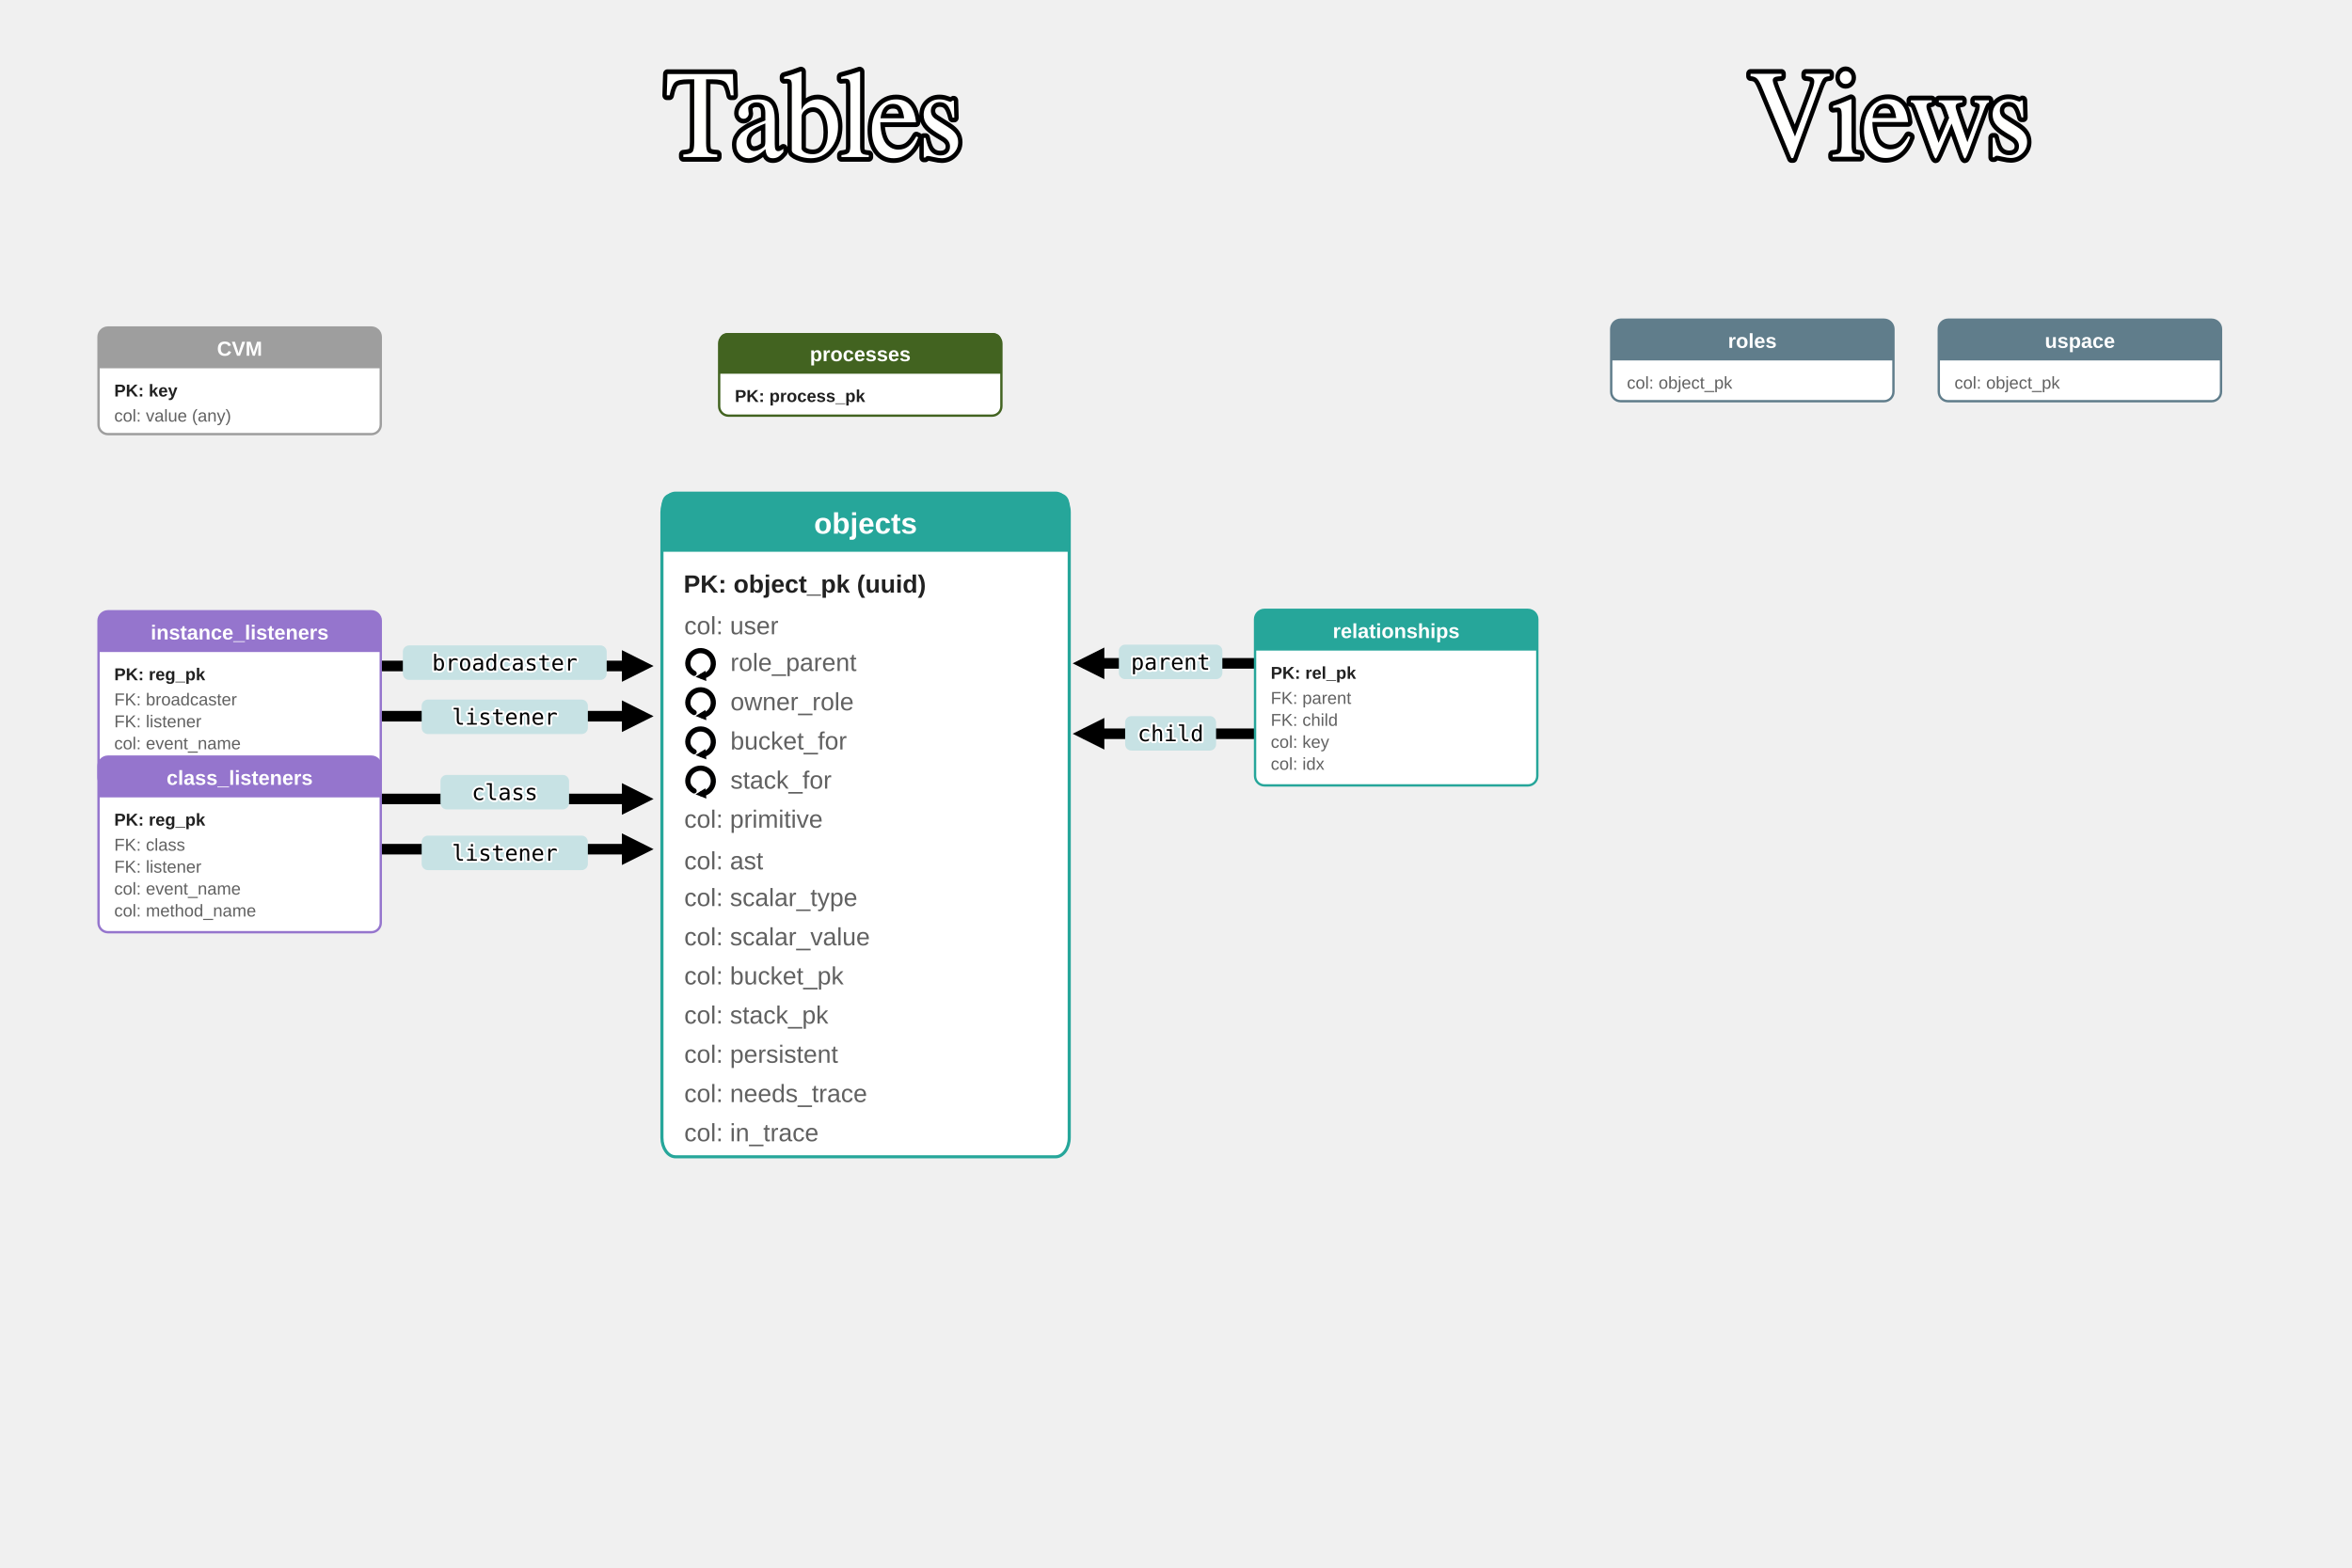
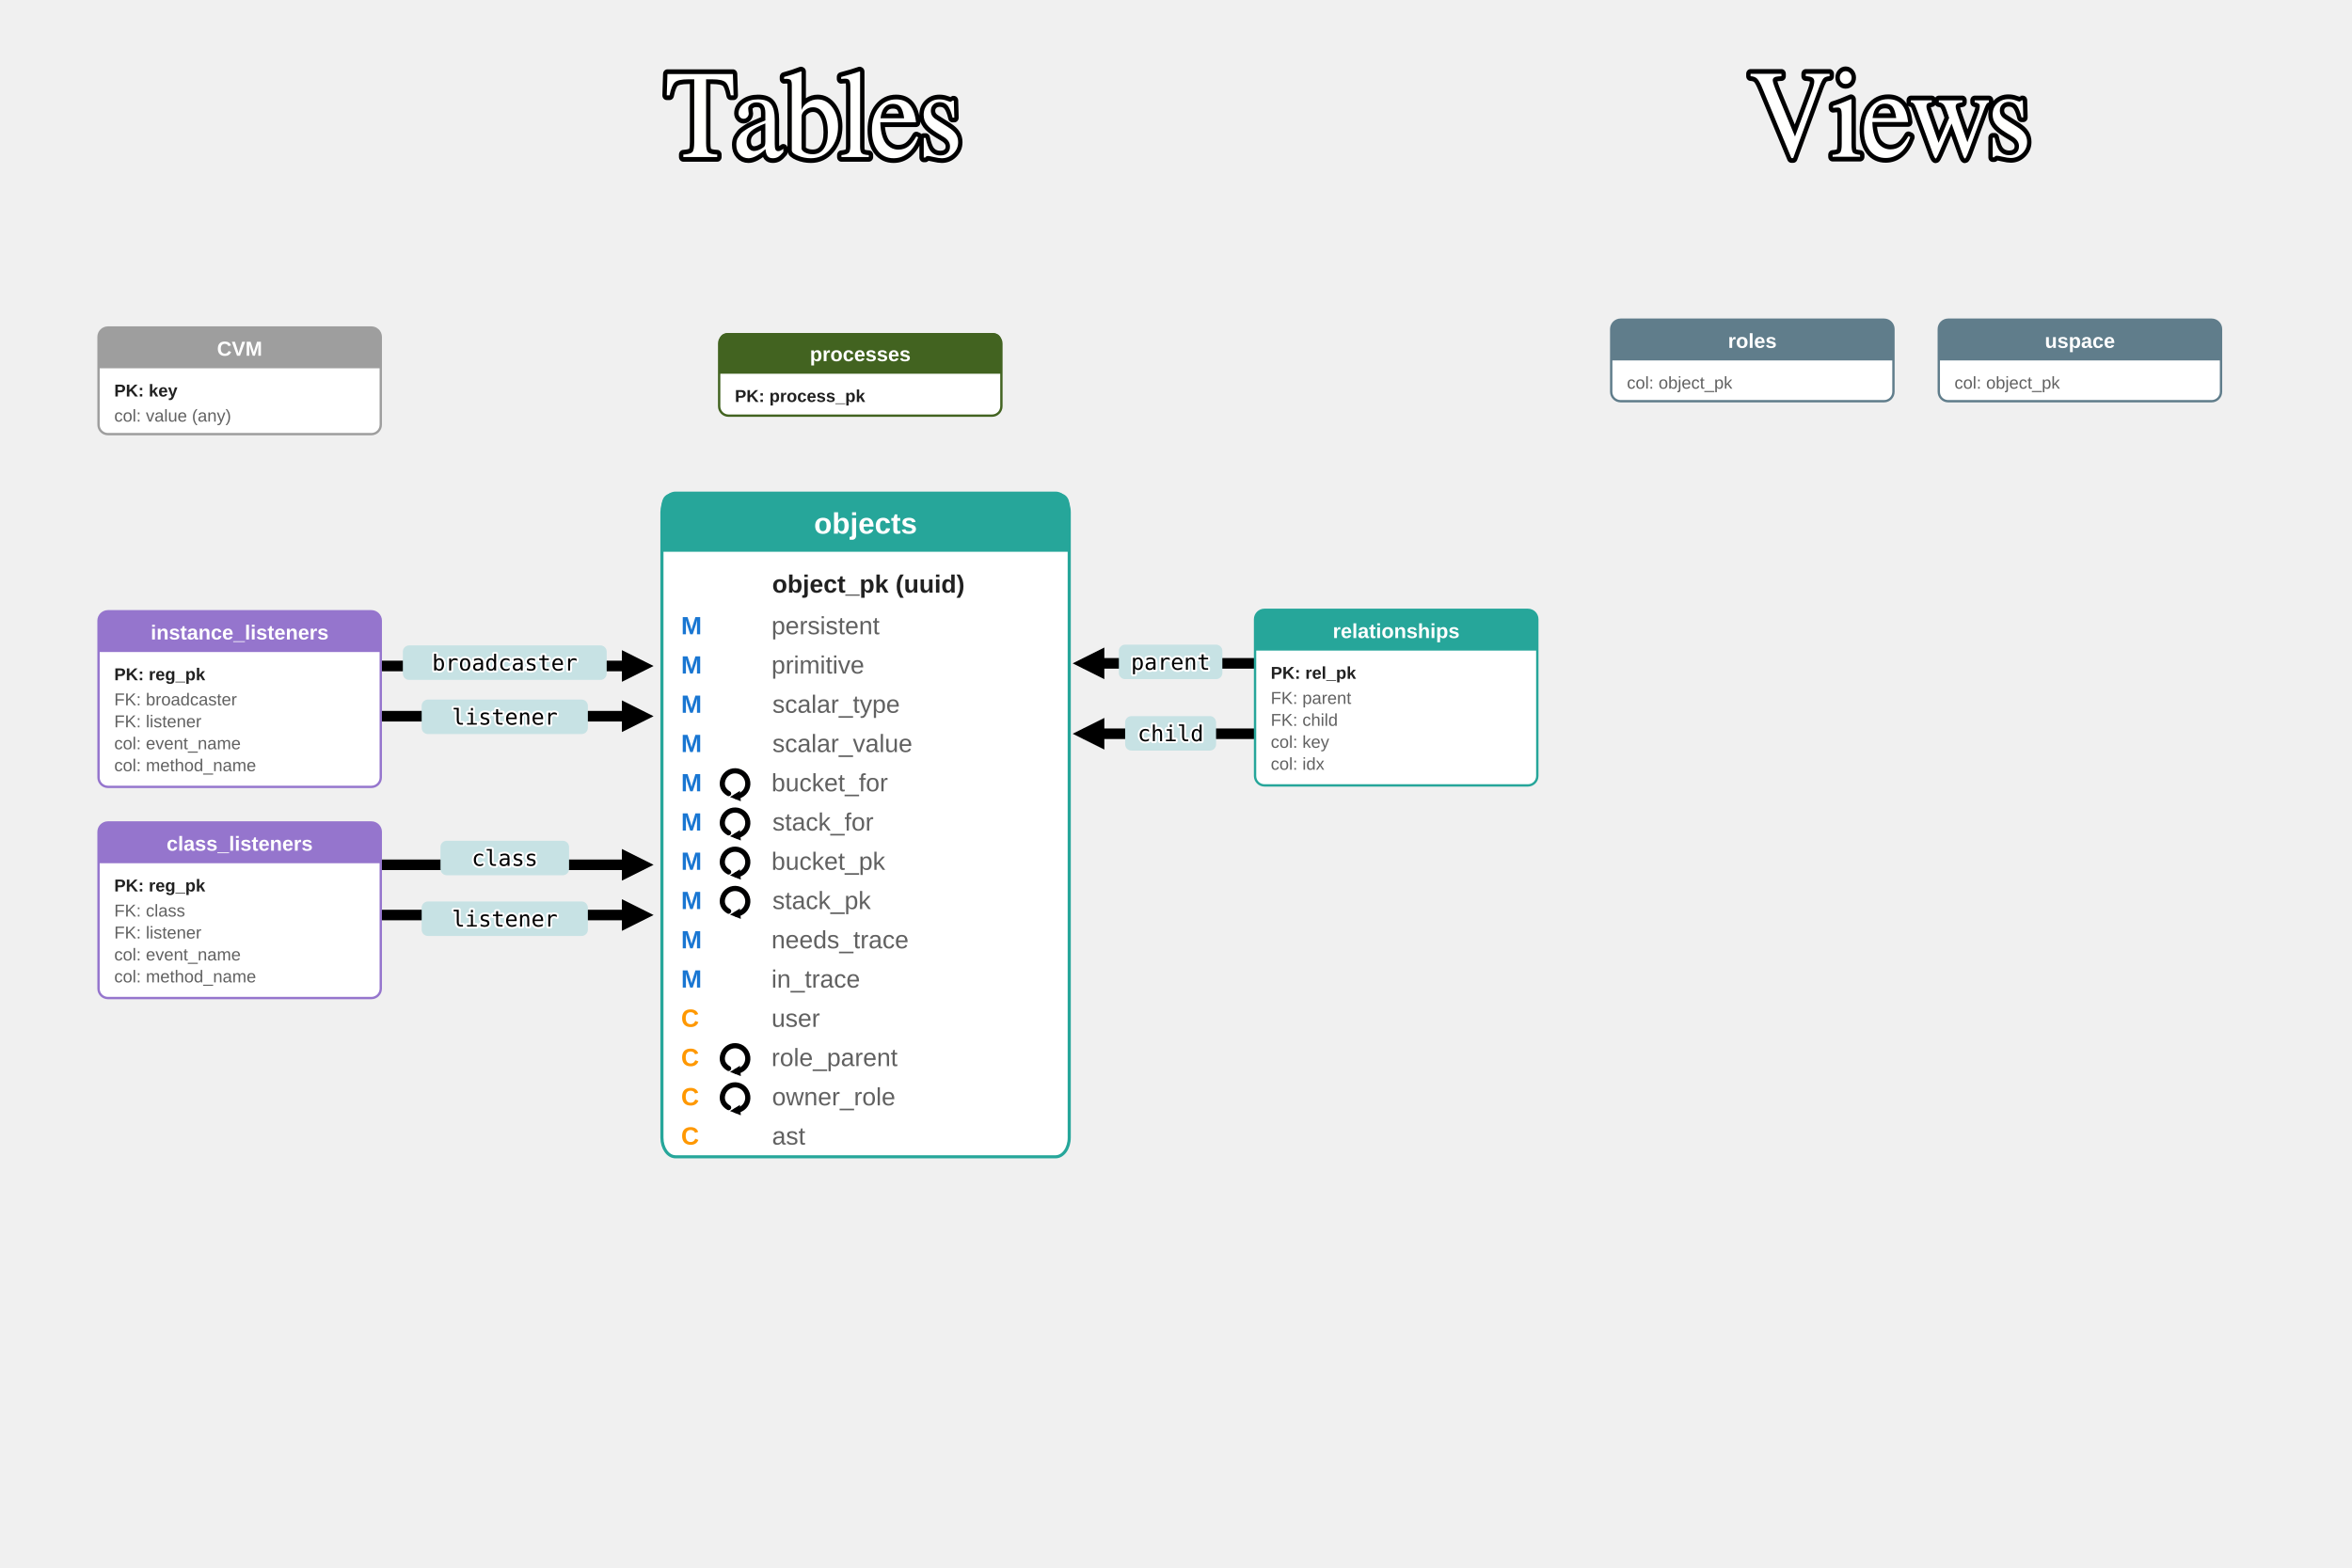
<svg xmlns="http://www.w3.org/2000/svg" viewBox="0 0 1500 1000" width="1500" role="img" aria-label="CVM entity-relationship diagram. Ten tables grouped into: CVM marker (gray), object graph (objects and relationships, teal), listeners (instance_listeners and class_listeners, purple), execution (processes and frames, green), and frame-attached (frame_locals, frame_delegations, frame_ambers, orange). Foreign keys drawn as curved gray lines with arrowheads. Self-referential foreign keys are noted with (self) inside the table." version="1.1" id="svg707" height="1000">
  <defs id="defs493">
    <rect x="203.55" y="24.605" width="191.336" height="57.926" id="rect396" />
    <marker id="fk-arrow" viewBox="0 0 10 10" refX="6" refY="5" markerWidth="3" markerHeight="3" orient="auto" preserveAspectRatio="xMidYMid">
      <path d="M 0,0 10,5 0,10 Z" fill="context-stroke" id="path13238" />
    </marker>
    <style type="text/css" id="style14617">
      .fk-arrow {
        fill: none;
        stroke: #000000;
        stroke-width: 6.735;
        stroke-linecap: round;
        stroke-linejoin: round;
        marker-end: url(#fk-arrow);
        paint-order: stroke fill markers;
      }
      .fk-label-rect {
        fill: #c7e2e4;
        stroke: none;
      }
      .fk-label-text {
        font-family: 'DejaVu Sans Mono', monospace;
        font-size: 14px;
        fill: #000000;
        stroke: #ffffff;
        stroke-width: 2.5;
        paint-order: stroke fill markers;
        stroke-linejoin: round;
        text-anchor: middle;
      }
    </style>
    <marker id="fk-arrow-3" viewBox="0 0 10 10" refX="4" refY="5" markerWidth="2" markerHeight="2" orient="auto" preserveAspectRatio="xMidYMid">
      <path d="M 0,0 10,5 0,10 Z" fill="context-stroke" id="path13238-6" />
    </marker>
    <rect x="203.55" y="24.605" width="204.238" height="65.092" id="rect1117" />
  </defs>
  <g id="layer2" transform="translate(-132.0945,-295.4807)" />
  <g id="layer1" transform="translate(-132.0945,-295.4807)">
    <g transform="translate(1159.652,499.407)" id="g-view-roles" style="font-family:'Helvetica Neue', Arial, sans-serif">
      <rect x="0" y="0" width="180" height="52" rx="6" ry="6" fill="#ffffff" stroke="#607d8b" stroke-width="1.5" id="rect-view-roles" />
      <path d="M 0,6 Q 0,0 6,0 h 168 q 6,0 6,6 V 26 H 0 Z" fill="#607d8b" id="path-view-roles" />
      <text x="90" y="18" text-anchor="middle" font-size="13px" font-weight="700" fill="#ffffff" id="text-view-roles">roles</text>
      <text x="10" y="44" font-size="11px" fill="#616161" id="text-view-roles-cols">col: object_pk</text>
    </g>
    <g transform="translate(1368.562,499.407)" id="g-view-uspace" style="font-family:'Helvetica Neue', Arial, sans-serif">
      <rect x="0" y="0" width="180" height="52" rx="6" ry="6" fill="#ffffff" stroke="#607d8b" stroke-width="1.5" id="rect-view-uspace" />
      <path d="M 0,6 Q 0,0 6,0 h 168 q 6,0 6,6 V 26 H 0 Z" fill="#607d8b" id="path-view-uspace" />
      <text x="90" y="18" text-anchor="middle" font-size="13px" font-weight="700" fill="#ffffff" id="text-view-uspace">uspace</text>
      <text x="10" y="44" font-size="11px" fill="#616161" id="text-view-uspace-cols">col: object_pk</text>
    </g>
-     <path class="fk-arrow" d="M 360.882,837.164 H 540.839" id="path6519" />
-     <path class="fk-arrow" d="M 360.882,805.124 H 540.839" id="path6521" />
    <g transform="matrix(1.445779,0,0,1.4474,554.0013,609.8219)" id="g575" style="font-family:'Helvetica Neue', Arial, sans-serif;stroke-width:0.691">
      <rect x="0.167" y="0.167" width="179.667" height="292.462" rx="5.989" ry="8.41" fill="#ffffff" stroke="#26a69a" stroke-width="1.37" id="rect559" />
      <path d="M 0,6 Q 0,0 6,0 h 168 q 6,0 6,6 V 26 H 0 Z" fill="#26a69a" id="path561" style="stroke-width:0.478" />
      <text x="90" y="18" text-anchor="middle" font-size="13px" font-weight="700" fill="#ffffff" id="text563" style="stroke-width:0.478">objects</text>
-       <text x="9.731" y="44" font-size="11px" font-weight="700" fill="#212121" id="text565" style="stroke-width:0.478">PK: object_pk (uuid)</text>
-       <text x="10" y="62.354" font-size="11px" fill="#616161" id="text-user" style="stroke-width:0.478">col: user</text>
-       <text x="10" y="147.6" font-size="11px" fill="#616161" id="text-primitive" style="stroke-width:0.478">col: primitive</text>
-       <text x="10" y="165.954" font-size="11px" fill="#616161" id="text-ast" style="stroke-width:0.478">col: ast</text>
-       <text x="10" y="182.133" font-size="11px" fill="#616161" id="text-scalar-type" style="stroke-width:0.478">col: scalar_type</text>
-       <text x="10" y="199.448" font-size="11px" fill="#616161" id="text-scalar-value" style="stroke-width:0.478">col: scalar_value</text>
-       <text x="10" y="216.666" font-size="11px" fill="#616161" id="text-bucket-pk" style="stroke-width:0.478">col: bucket_pk</text>
-       <text x="10" y="233.933" font-size="11px" fill="#616161" id="text-stack-pk" style="stroke-width:0.478">col: stack_pk</text>
-       <text x="10" y="251.199" font-size="11px" fill="#616161" id="text-persistent" style="stroke-width:0.478">col: persistent</text>
-       <text x="10" y="268.514" font-size="11px" fill="#616161" id="text-needs-trace" style="stroke-width:0.478">col: needs_trace</text>
-       <text x="10" y="285.781" font-size="11px" fill="#616161" id="text-in-trace" style="stroke-width:0.478">col: in_trace</text>
-       <g id="g1282" transform="translate(-1.753158,16.53322)">
-         <text x="32.133" y="62" font-size="11px" fill="#616161" id="text567" style="stroke-width:0.478">role_parent</text>
-         <path id="path314" style="fill:none;stroke:#000001;stroke-width:2.291;stroke-linecap:round;stroke-linejoin:round;marker-end:url(#fk-arrow-3);paint-order:stroke fill markers;stop-color:#000000" d="m 16.115,63.048 c -2.424,-1.367 -3.378,-3.743 -2.398,-6.362 0.98,-2.619 3.714,-4.123 6.431,-3.538 2.717,0.585 4.602,3.083 4.434,5.876 -0.168,2.794 -2.339,5.044 -5.106,5.294" />
-       </g>
-       <g id="g1322" transform="translate(-1.753158,17.84816)">
-         <text x="32.133" y="78" font-size="11px" fill="#616161" id="text-owner-role" style="stroke-width:0.478">owner_role</text>
-         <path id="path581" style="fill:none;stroke:#000001;stroke-width:2.291;stroke-linecap:round;stroke-linejoin:round;marker-end:url(#fk-arrow-3);paint-order:stroke fill markers;stop-color:#000000" d="m 16.115,78.999 c -2.424,-1.367 -3.378,-3.743 -2.398,-6.362 0.98,-2.619 3.714,-4.123 6.431,-3.538 2.717,0.585 4.602,3.083 4.434,5.876 -0.168,2.794 -2.339,5.044 -5.106,5.294" />
-       </g>
-       <g id="g1362" transform="translate(-1.753158,19.11477)">
-         <text x="32.133" y="94" font-size="11px" fill="#616161" id="text569" style="stroke-width:0.478">bucket_for</text>
-         <path id="path595" style="fill:none;stroke:#000001;stroke-width:2.291;stroke-linecap:round;stroke-linejoin:round;marker-end:url(#fk-arrow-3);paint-order:stroke fill markers;stop-color:#000000" d="m 16.115,94.999 c -2.424,-1.367 -3.378,-3.743 -2.398,-6.362 0.98,-2.619 3.714,-4.123 6.431,-3.538 2.717,0.585 4.602,3.083 4.434,5.876 -0.168,2.794 -2.339,5.044 -5.106,5.294" />
-       </g>
-       <g id="g1402" transform="translate(-1.753158,20.38138)">
-         <text x="32.133" y="110" font-size="11px" fill="#616161" id="text571" style="stroke-width:0.478">stack_for</text>
-         <path id="path609" style="fill:none;stroke:#000001;stroke-width:2.291;stroke-linecap:round;stroke-linejoin:round;marker-end:url(#fk-arrow-3);paint-order:stroke fill markers;stop-color:#000000" d="m 16.115,110.999 c -2.424,-1.367 -3.378,-3.743 -2.398,-6.362 0.98,-2.619 3.714,-4.123 6.431,-3.538 2.717,0.585 4.602,3.083 4.434,5.876 -0.168,2.794 -2.339,5.044 -5.106,5.294" />
-       </g>
-     </g>
-     <g transform="translate(454.0155,800.783)" id="fk-label-2">
-       <rect x="-41" y="-11" width="82" height="22" rx="4" ry="4" class="fk-label-rect" id="rect11562" />
-       <text x="0" y="5" class="fk-label-text" id="text11564">class</text>
-     </g>
-     <g transform="translate(454.0155,839.5263)" id="fk-label-5">
-       <rect x="-53" y="-11" width="106" height="22" rx="4" ry="4" class="fk-label-rect" id="rect11577" />
-       <text x="0" y="5" class="fk-label-text" id="text11579">listener</text>
-     </g>
-     <path class="fk-arrow" d="M 360.882,752.335 H 540.839" id="path14365" />
-     <path class="fk-arrow" d="M 360.882,720.294 H 540.839" id="path14367" />
-     <g transform="translate(454.0155,718.1781)" id="fk-label-4">
-       <rect x="-65" y="-11" width="130" height="22" rx="4" ry="4" class="fk-label-rect" id="rect11572" />
-       <text x="0" y="5" class="fk-label-text" id="text11574">broadcaster</text>
-     </g>
-     <g transform="translate(454.0155,752.722)" id="fk-label-3">
-       <rect x="-53" y="-11" width="106" height="22" rx="4" ry="4" class="fk-label-rect" id="rect11567" />
-       <text x="0" y="5" class="fk-label-text" id="text11569">listener</text>
+       <text x="48.777" y="44" font-size="11px" font-weight="700" fill="#212121" id="text565" style="stroke-width:0.478">object_pk (uuid)</text>
+       <text x="8.617" y="62.35" font-size="11px" font-weight="700" fill="#1976d2" style="stroke-width:0.478" id="text281">M</text>
+       <text x="48.497" y="62.35" font-size="11px" fill="#616161" id="text-persistent" style="stroke-width:0.478">persistent</text>
+       <text x="8.617" y="79.65" font-size="11px" font-weight="700" fill="#1976d2" style="stroke-width:0.478" id="text284">M</text>
+       <text x="48.497" y="79.65" font-size="11px" fill="#616161" id="text-primitive" style="stroke-width:0.478">primitive</text>
+       <text x="8.617" y="96.95" font-size="11px" font-weight="700" fill="#1976d2" style="stroke-width:0.478" id="text287">M</text>
+       <text x="48.9" y="96.95" font-size="11px" fill="#616161" id="text-scalar-type" style="stroke-width:0.478">scalar_type</text>
+       <text x="8.617" y="114.25" font-size="11px" font-weight="700" fill="#1976d2" style="stroke-width:0.478" id="text290">M</text>
+       <text x="48.9" y="114.25" font-size="11px" fill="#616161" id="text-scalar-value" style="stroke-width:0.478">scalar_value</text>
+       <text x="8.617" y="131.55" font-size="11px" font-weight="700" fill="#1976d2" style="stroke-width:0.478" id="text293">M</text>
+       <text x="48.497" y="131.55" font-size="11px" fill="#616161" id="text569" style="stroke-width:0.478">bucket_for</text>
+       <path id="path595" style="fill:none;stroke:#000001;stroke-width:2.291;stroke-linecap:round;stroke-linejoin:round;marker-end:url(#fk-arrow-3);paint-order:stroke fill markers;stop-color:#000000" d="m 29.578,132.549 c -2.424,-1.367 -3.378,-3.743 -2.398,-6.362 0.98,-2.619 3.714,-4.123 6.431,-3.538 2.717,0.585 4.602,3.083 4.434,5.876 -0.168,2.794 -2.339,5.044 -5.106,5.294" />
+       <text x="8.617" y="148.85" font-size="11px" font-weight="700" fill="#1976d2" style="stroke-width:0.478" id="text298">M</text>
+       <text x="48.9" y="148.85" font-size="11px" fill="#616161" id="text571" style="stroke-width:0.478">stack_for</text>
+       <path id="path609" style="fill:none;stroke:#000001;stroke-width:2.291;stroke-linecap:round;stroke-linejoin:round;marker-end:url(#fk-arrow-3);paint-order:stroke fill markers;stop-color:#000000" d="m 29.578,149.849 c -2.424,-1.367 -3.378,-3.743 -2.398,-6.362 0.98,-2.619 3.714,-4.123 6.431,-3.538 2.717,0.585 4.602,3.083 4.434,5.876 -0.168,2.794 -2.339,5.044 -5.106,5.294" />
+       <text x="8.617" y="166.15" font-size="11px" font-weight="700" fill="#1976d2" style="stroke-width:0.478" id="text303">M</text>
+       <text x="48.497" y="166.15" font-size="11px" fill="#616161" id="text-bucket-pk" style="stroke-width:0.478">bucket_pk</text>
+       <text x="8.617" y="183.45" font-size="11px" font-weight="700" fill="#1976d2" style="stroke-width:0.478" id="text306">M</text>
+       <text x="48.9" y="183.45" font-size="11px" fill="#616161" id="text-stack-pk" style="stroke-width:0.478">stack_pk</text>
+       <text x="8.617" y="200.75" font-size="11px" font-weight="700" fill="#1976d2" style="stroke-width:0.478" id="text309">M</text>
+       <text x="48.476" y="200.75" font-size="11px" fill="#616161" id="text-needs-trace" style="stroke-width:0.478">needs_trace</text>
+       <text x="8.617" y="218.05" font-size="11px" font-weight="700" fill="#1976d2" style="stroke-width:0.478" id="text312">M</text>
+       <text x="48.47" y="218.05" font-size="11px" fill="#616161" id="text-in-trace" style="stroke-width:0.478">in_trace</text>
+       <text x="8.617" y="235.35" font-size="11px" font-weight="700" fill="#ff9800" style="stroke-width:0.478" id="text315">C</text>
+       <text x="48.492" y="235.35" font-size="11px" fill="#616161" id="text-user" style="stroke-width:0.478">user</text>
+       <text x="8.617" y="252.65" font-size="11px" font-weight="700" fill="#ff9800" style="stroke-width:0.478" id="text318">C</text>
+       <text x="48.476" y="252.65" font-size="11px" fill="#616161" id="text567" style="stroke-width:0.478">role_parent</text>
+       <path id="path314" style="fill:none;stroke:#000001;stroke-width:2.291;stroke-linecap:round;stroke-linejoin:round;marker-end:url(#fk-arrow-3);paint-order:stroke fill markers;stop-color:#000000" d="m 29.578,253.698 c -2.424,-1.367 -3.378,-3.743 -2.398,-6.362 0.98,-2.619 3.714,-4.123 6.431,-3.538 2.717,0.585 4.602,3.083 4.434,5.876 -0.168,2.794 -2.339,5.044 -5.106,5.294" />
+       <text x="8.617" y="269.95" font-size="11px" font-weight="700" fill="#ff9800" style="stroke-width:0.478" id="text323">C</text>
+       <text x="48.744" y="269.95" font-size="11px" fill="#616161" id="text-owner-role" style="stroke-width:0.478">owner_role</text>
+       <path id="path581" style="fill:none;stroke:#000001;stroke-width:2.291;stroke-linecap:round;stroke-linejoin:round;marker-end:url(#fk-arrow-3);paint-order:stroke fill markers;stop-color:#000000" d="m 29.578,270.949 c -2.424,-1.367 -3.378,-3.743 -2.398,-6.362 0.98,-2.619 3.714,-4.123 6.431,-3.538 2.717,0.585 4.602,3.083 4.434,5.876 -0.168,2.794 -2.339,5.044 -5.106,5.294" />
+       <text x="8.617" y="287.25" font-size="11px" font-weight="700" fill="#ff9800" style="stroke-width:0.478" id="text328">C</text>
+       <text x="48.739" y="287.25" font-size="11px" fill="#616161" id="text-ast" style="stroke-width:0.478">ast</text>
+       <path id="path1065" style="fill:none;stroke:#000001;stroke-width:2.291;stroke-linecap:round;stroke-linejoin:round;marker-end:url(#fk-arrow-3);paint-order:stroke fill markers;stop-color:#000000" d="m 29.578,167.094 c -2.424,-1.367 -3.378,-3.743 -2.398,-6.362 0.98,-2.619 3.714,-4.123 6.431,-3.538 2.717,0.585 4.602,3.083 4.434,5.876 -0.168,2.794 -2.339,5.044 -5.106,5.294" />
+       <path id="path1067" style="fill:none;stroke:#000001;stroke-width:2.291;stroke-linecap:round;stroke-linejoin:round;marker-end:url(#fk-arrow-3);paint-order:stroke fill markers;stop-color:#000000" d="m 29.578,184.394 c -2.424,-1.367 -3.378,-3.743 -2.398,-6.362 0.98,-2.619 3.714,-4.123 6.431,-3.538 2.717,0.585 4.602,3.083 4.434,5.876 -0.168,2.794 -2.339,5.044 -5.106,5.294" />
    </g>
    <g transform="translate(194.9319,504.4088)" id="g529" style="font-family:'Helvetica Neue', Arial, sans-serif">
      <rect x="0" y="0" width="180" height="68" rx="6" ry="6" fill="#ffffff" stroke="#9e9e9e" stroke-width="1.5" id="rect521" />
      <path d="M 0,6 Q 0,0 6,0 h 168 q 6,0 6,6 V 26 H 0 Z" fill="#9e9e9e" id="path523" />
      <text x="90" y="18" text-anchor="middle" font-size="13px" font-weight="700" fill="#ffffff" id="text525">CVM</text>
      <text x="10" y="44" font-size="11px" font-weight="700" fill="#212121" id="text527">PK: key</text>
      <text x="10" y="60" font-size="11px" fill="#616161" id="text-cvm-value">col: value (any)</text>
    </g>
-     <g id="g3183" transform="translate(155.7384,528.0937)">
-       <g transform="translate(39.19357,157.3178)" id="g543" style="font-family:'Helvetica Neue', Arial, sans-serif">
+     <g id="g508">
+       <path class="fk-arrow" d="M 360.882,752.335 H 540.839" id="path14365" />
+       <path class="fk-arrow" d="M 360.882,720.294 H 540.839" id="path14367" />
+       <g transform="translate(454.0155,718.1781)" id="fk-label-4">
+         <rect x="-65" y="-11" width="130" height="22" rx="4" ry="4" class="fk-label-rect" id="rect11572" />
+         <text x="0" y="5" class="fk-label-text" id="text11574">broadcaster</text>
+       </g>
+       <g transform="translate(454.0155,752.722)" id="fk-label-3">
+         <rect x="-53" y="-11" width="106" height="22" rx="4" ry="4" class="fk-label-rect" id="rect11567" />
+         <text x="0" y="5" class="fk-label-text" id="text11569">listener</text>
+       </g>
+       <g transform="translate(194.9319,685.4114)" id="g543" style="font-family:'Helvetica Neue', Arial, sans-serif">
        <rect x="0" y="0" width="180" height="112" rx="6" ry="6" fill="#ffffff" stroke="#9575cd" stroke-width="1.5" id="rect531" />
        <path d="M 0,6 Q 0,0 6,0 h 168 q 6,0 6,6 V 26 H 0 Z" fill="#9575cd" id="path533" />
        <text x="90" y="18" text-anchor="middle" font-size="13px" font-weight="700" fill="#ffffff" id="text535">instance_listeners</text>
        <text x="10" y="44" font-size="11px" font-weight="700" fill="#212121" id="text537">PK: reg_pk</text>
        <text x="10" y="60" font-size="11px" fill="#616161" id="text539">FK: broadcaster</text>
        <text x="10" y="74" font-size="11px" fill="#616161" id="text541">FK: listener</text>
        <text x="10" y="88" font-size="11px" fill="#616161" id="text-il-event-name">col: event_name</text>
        <text x="10" y="102" font-size="11px" fill="#616161" id="text-il-method-name">col: method_name</text>
      </g>
-       <g transform="translate(39.19357,250.0296)" id="g557" style="font-family:'Helvetica Neue', Arial, sans-serif">
+     </g>
+     <g id="g489">
+       <path class="fk-arrow" d="M 360.882,879.164 H 540.839" id="path6519" />
+       <path class="fk-arrow" d="M 360.882,847.124 H 540.839" id="path6521" />
+       <g transform="translate(454.0155,842.783)" id="fk-label-2">
+         <rect x="-41" y="-11" width="82" height="22" rx="4" ry="4" class="fk-label-rect" id="rect11562" />
+         <text x="0" y="5" class="fk-label-text" id="text11564">class</text>
+       </g>
+       <g transform="translate(454.0155,881.5263)" id="fk-label-5">
+         <rect x="-53" y="-11" width="106" height="22" rx="4" ry="4" class="fk-label-rect" id="rect11577" />
+         <text x="0" y="5" class="fk-label-text" id="text11579">listener</text>
+       </g>
+       <g transform="translate(194.9319,820.1233)" id="g557" style="font-family:'Helvetica Neue', Arial, sans-serif">
        <rect x="0" y="0" width="180" height="112" rx="6" ry="6" fill="#ffffff" stroke="#9575cd" stroke-width="1.5" id="rect545" />
        <path d="M 0,6 Q 0,0 6,0 h 168 q 6,0 6,6 V 26 H 0 Z" fill="#9575cd" id="path547" />
        <text x="90" y="18" text-anchor="middle" font-size="13px" font-weight="700" fill="#ffffff" id="text549">class_listeners</text>
        <text x="10" y="44" font-size="11px" font-weight="700" fill="#212121" id="text551">PK: reg_pk</text>
        <text x="10" y="60" font-size="11px" fill="#616161" id="text553">FK: class</text>
        <text x="10" y="74" font-size="11px" fill="#616161" id="text555">FK: listener</text>
        <text x="10" y="88" font-size="11px" fill="#616161" id="text-cl-event-name">col: event_name</text>
        <text x="10" y="102" font-size="11px" fill="#616161" id="text-cl-method-name">col: method_name</text>
      </g>
    </g>
    <g id="g5101" transform="translate(-659.0227,298.0772)">
      <rect x="1249.763" y="210.549" width="180" height="52" rx="6" ry="6" fill="#ffffff" stroke="#42a5f5" stroke-width="1.5" id="rect591" style="font-family:'Helvetica Neue', Arial, sans-serif;stroke:#426320;stroke-opacity:1" />
      <path d="m 1249.763,215.799 q 0,-6 6,-6 h 168 q 6,0 6,6 v 20 h -180 z" fill="#42a5f5" id="path593" style="font-family:'Helvetica Neue', Arial, sans-serif;fill:#426320;fill-opacity:1" />
      <text x="1339.763" y="227.799" text-anchor="middle" font-size="13px" font-weight="700" fill="#ffffff" id="text595" style="font-family:'Helvetica Neue', Arial, sans-serif">processes</text>
      <text x="1259.763" y="253.799" font-size="11px" font-weight="700" fill="#212121" id="text597" style="font-family:'Helvetica Neue', Arial, sans-serif">PK: process_pk</text>
    </g>
    <text xml:space="preserve" transform="matrix(1.733676,0,0,1.872728,132.221,275.6356)" id="text394" style="font-size:42.667px;font-family:FreeSerif;-inkscape-font-specification:FreeSerif;text-align:center;white-space:pre;shape-inside:url(#rect396);display:inline;fill:#fffffe;fill-opacity:1;stroke:#000001;stroke-width:3.22;stroke-linecap:round;stroke-linejoin:round;stroke-dasharray:none;paint-order:stroke fill markers;stop-color:#000000">
-       <tspan x="244.563" y="64.072" id="tspan2872">Tables</tspan>
+       <tspan x="244.563" y="64.072" id="tspan1475">Tables</tspan>
    </text>
    <text xml:space="preserve" transform="matrix(1.733676,0,0,1.872728,807.698,275.4758)" id="text1115" style="font-size:42.667px;font-family:FreeSerif;-inkscape-font-specification:FreeSerif;text-align:center;white-space:pre;shape-inside:url(#rect1117);display:inline;fill:#fffffe;fill-opacity:1;stroke:#000001;stroke-width:3.22;stroke-linecap:round;stroke-linejoin:round;stroke-dasharray:none;paint-order:stroke fill markers;stop-color:#000000">
-       <tspan x="253.851" y="64.072" id="tspan2874">Views</tspan>
+       <tspan x="253.851" y="64.072" id="tspan1477">Views</tspan>
    </text>
    <g id="g2386" transform="translate(0,-20.96384)">
      <path class="fk-arrow" d="M 944.749,739.579 H 824.274" id="path-relationships-objects-2" />
      <path class="fk-arrow" d="M 944.749,784.479 H 824.274" id="path2376" />
      <g transform="translate(878.6573,738.6609)" id="fk-label-parent">
        <rect x="-33" y="-11" width="66" height="22" rx="4" ry="4" class="fk-label-rect" id="rect-fk-label-parent" />
        <text x="0" y="5" class="fk-label-text" id="text-fk-label-parent">parent</text>
      </g>
      <g transform="translate(878.6573,784.2338)" id="fk-label-9">
        <rect x="-29" y="-11" width="58" height="22" rx="4" ry="4" class="fk-label-rect" id="rect11597" />
        <text x="0" y="5" class="fk-label-text" id="text11599">child</text>
      </g>
    </g>
    <g transform="translate(932.5162,684.4835)" id="g589" style="font-family:'Helvetica Neue', Arial, sans-serif">
      <rect x="0" y="0" width="180" height="112" rx="6" ry="6" fill="#ffffff" stroke="#26a69a" stroke-width="1.5" id="rect577" />
      <path d="M 0,6 Q 0,0 6,0 h 168 q 6,0 6,6 V 26 H 0 Z" fill="#26a69a" id="path579" />
      <text x="90" y="18" text-anchor="middle" font-size="13px" font-weight="700" fill="#ffffff" id="text581">relationships</text>
      <text x="10" y="44" font-size="11px" font-weight="700" fill="#212121" id="text583">PK: rel_pk</text>
      <text x="10" y="60" font-size="11px" fill="#616161" id="text585">FK: parent</text>
      <text x="10" y="74" font-size="11px" fill="#616161" id="text587">FK: child</text>
      <text x="10" y="88" font-size="11px" fill="#616161" id="text-rel-key">col: key</text>
      <text x="10" y="102" font-size="11px" fill="#616161" id="text-rel-idx">col: idx</text>
    </g>
  </g>
</svg>
